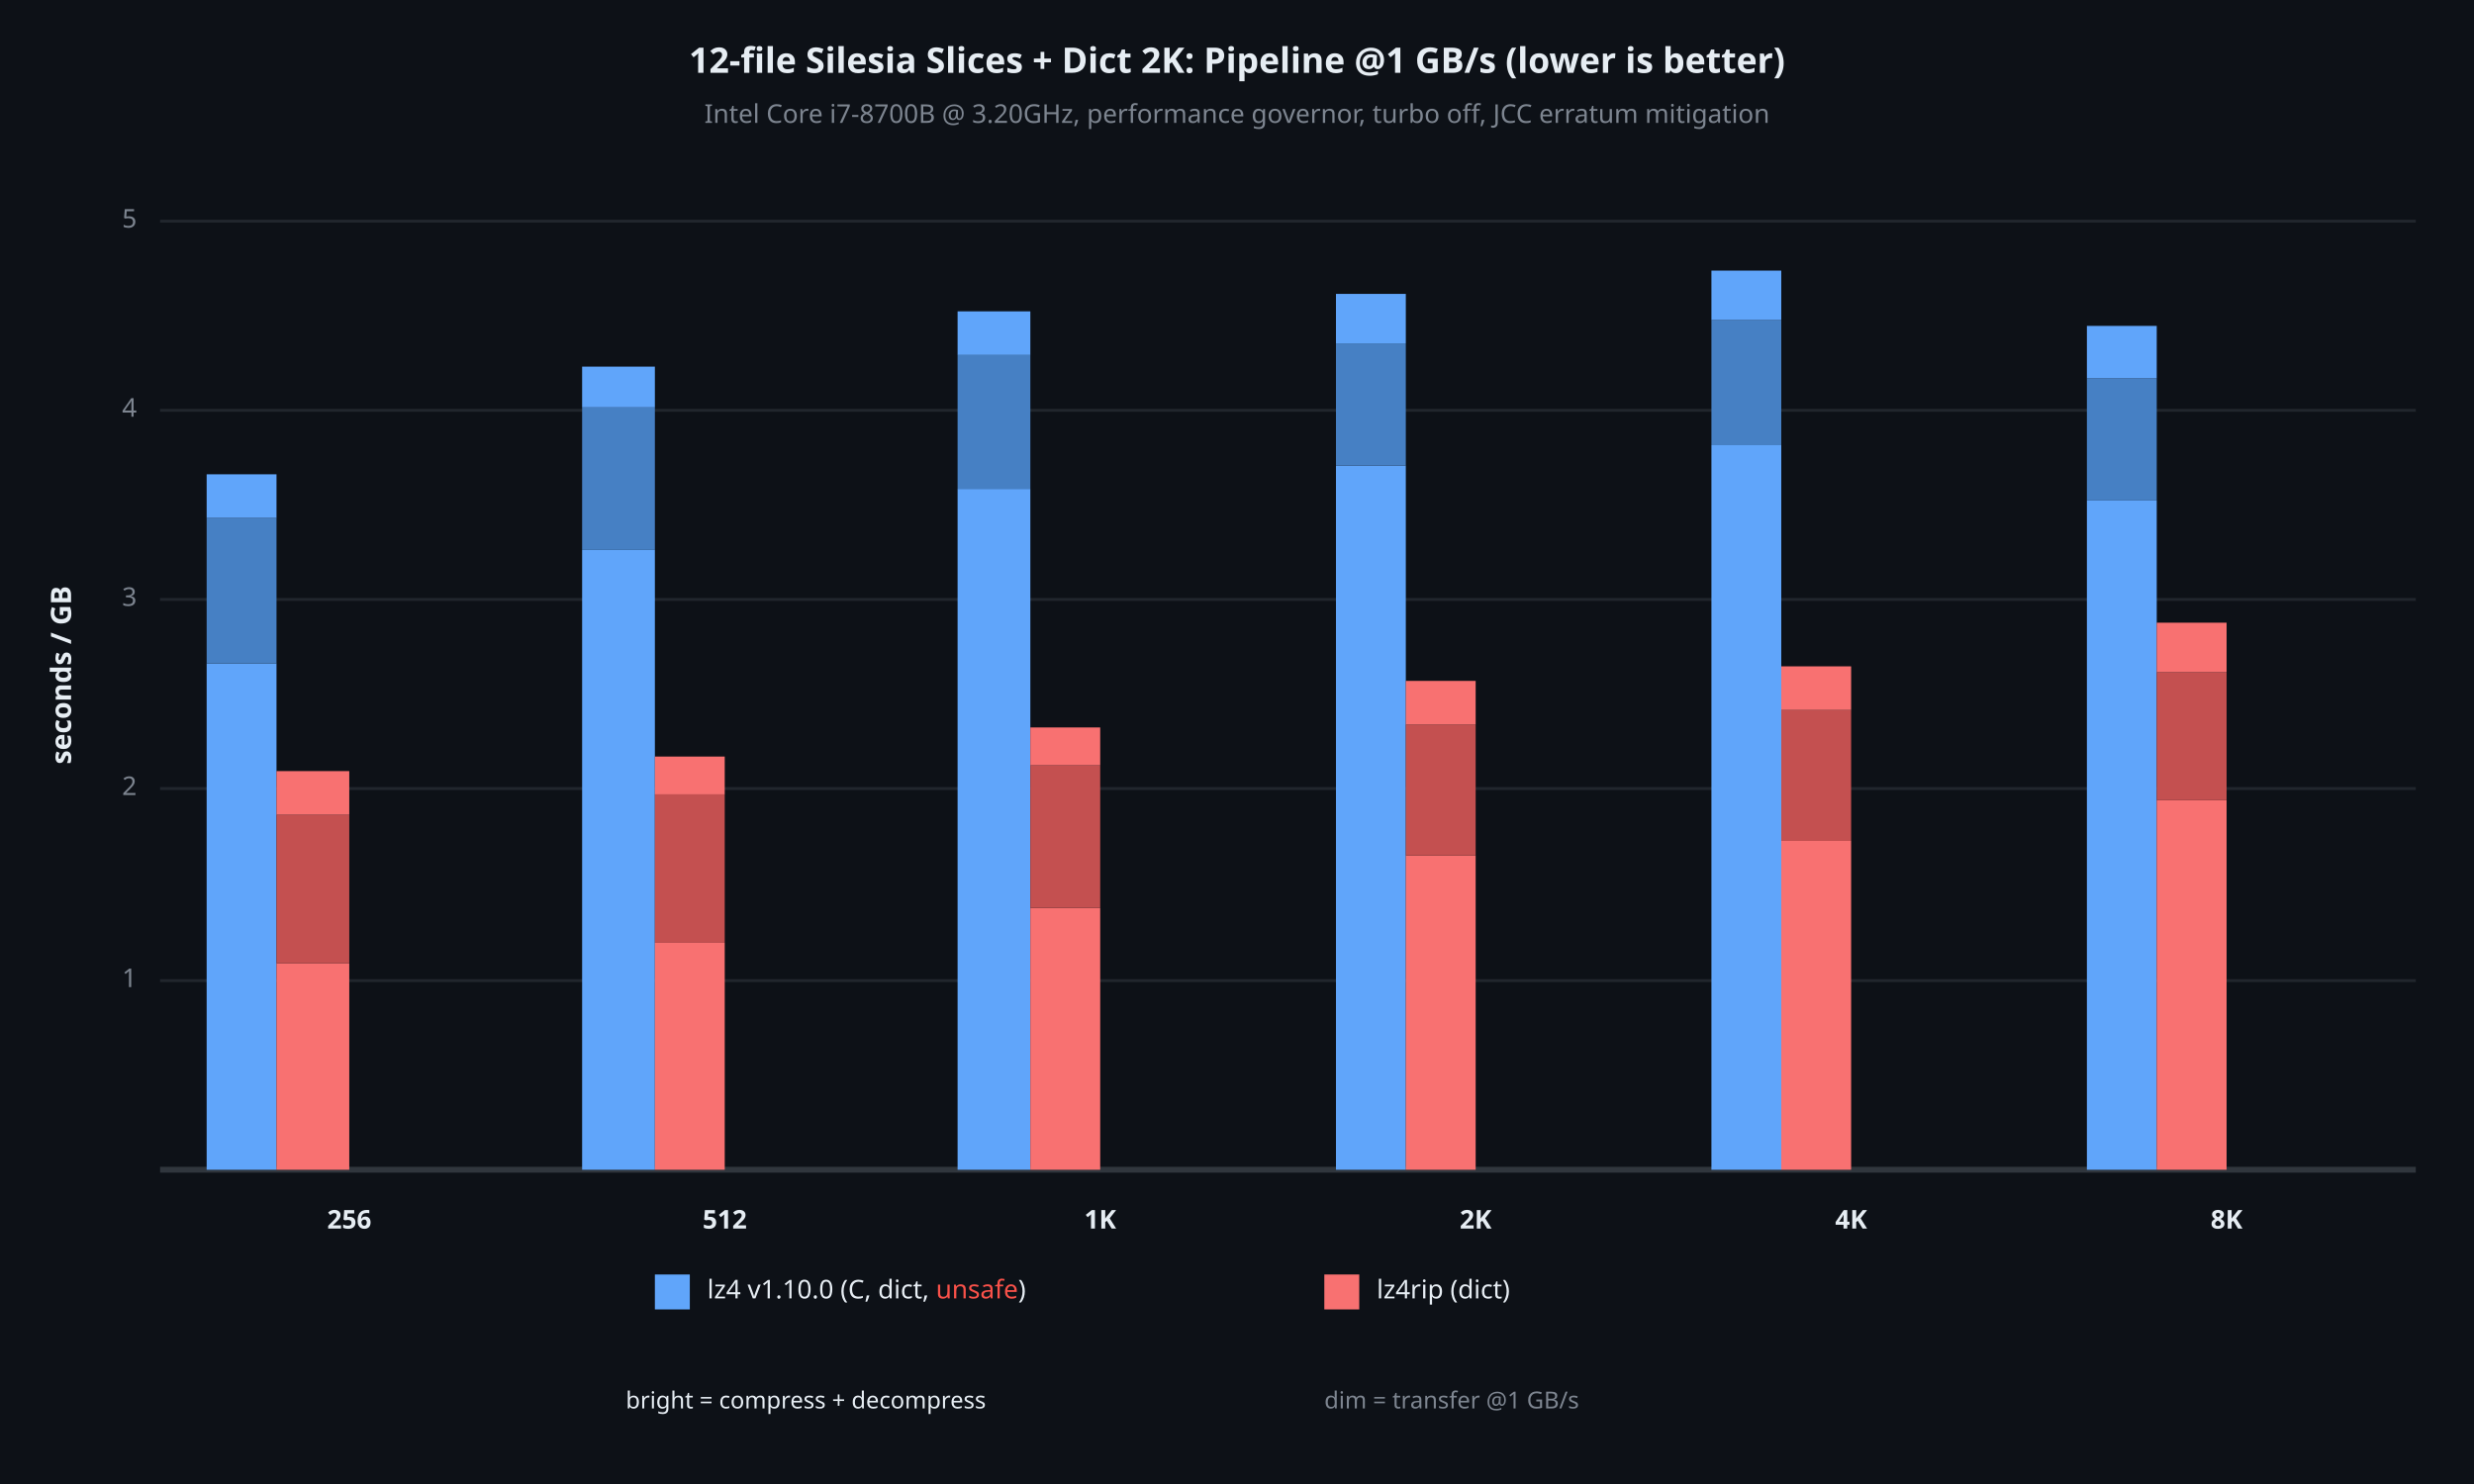
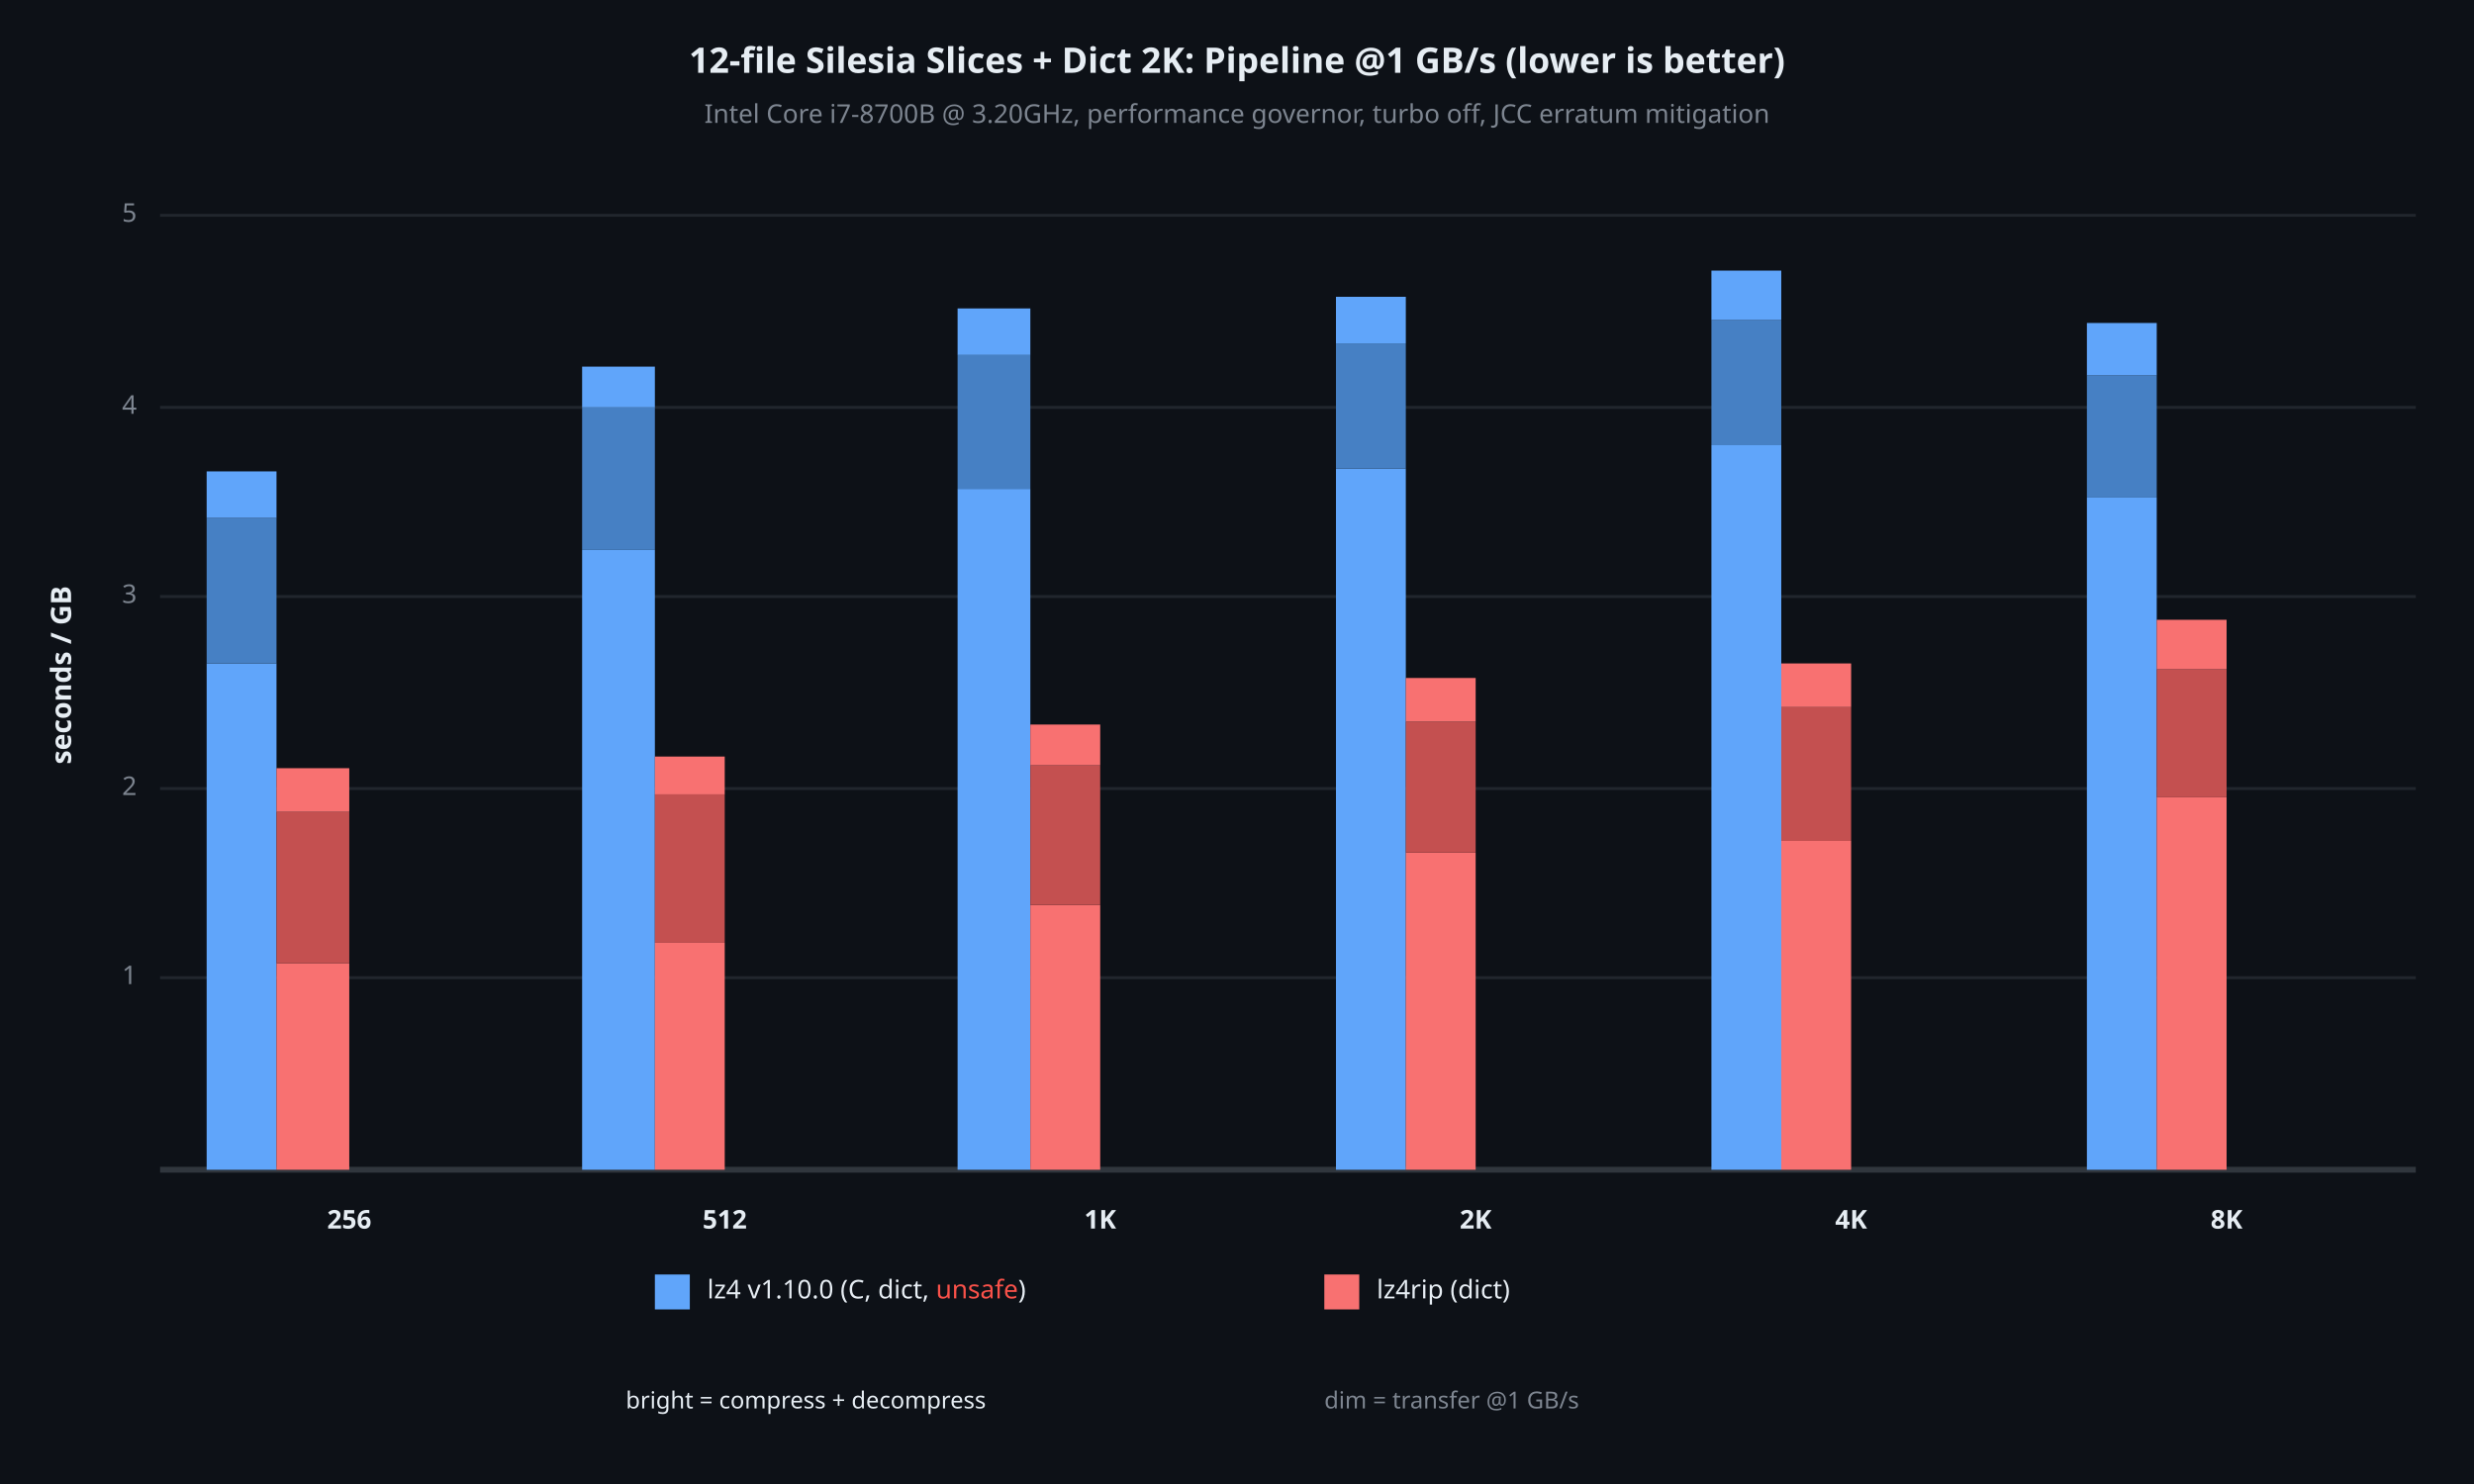
<svg xmlns="http://www.w3.org/2000/svg" viewBox="0 0 850 510" font-family="system-ui, -apple-system, sans-serif">
  <rect x="0" y="0" width="850" height="510" opacity="1" fill="#0D1117" stroke="none" />
  <text x="425" y="22" dy="0.5ex" text-anchor="middle" font-family="sans-serif" font-size="12.097" opacity="1" fill="#E6EDF3" font-weight="bold">
12-file Silesia Slices + Dict 2K: Pipeline @1 GB/s (lower is better)
</text>
  <text x="425" y="40" dy="0.5ex" text-anchor="middle" font-family="sans-serif" font-size="8.871" opacity="1" fill="#7D8590">
Intel Core i7-8700B @ 3.20GHz, performance governor, turbo off, JCC erratum mitigation
</text>
  <text x="22" y="232" dy="0.5ex" text-anchor="middle" font-family="sans-serif" font-size="9.677" opacity="1" fill="#E6EDF3" font-weight="bold" transform="rotate(270, 22, 232)">
seconds / GB
</text>
-   <polyline fill="none" opacity="1" stroke="#21262D" stroke-width="1" points="55,337 830,337 " />
-   <text x="47" y="337" dy="0.5ex" text-anchor="end" font-family="sans-serif" font-size="8.871" opacity="1" fill="#7D8590">
+   <polyline fill="none" opacity="1" stroke="#21262D" stroke-width="1" points="55,336 830,336 " />
+   <text x="47" y="336" dy="0.5ex" text-anchor="end" font-family="sans-serif" font-size="8.871" opacity="1" fill="#7D8590">
1
</text>
  <polyline fill="none" opacity="1" stroke="#21262D" stroke-width="1" points="55,271 830,271 " />
  <text x="47" y="271" dy="0.5ex" text-anchor="end" font-family="sans-serif" font-size="8.871" opacity="1" fill="#7D8590">
2
</text>
-   <polyline fill="none" opacity="1" stroke="#21262D" stroke-width="1" points="55,206 830,206 " />
-   <text x="47" y="206" dy="0.5ex" text-anchor="end" font-family="sans-serif" font-size="8.871" opacity="1" fill="#7D8590">
+   <polyline fill="none" opacity="1" stroke="#21262D" stroke-width="1" points="55,205 830,205 " />
+   <text x="47" y="205" dy="0.5ex" text-anchor="end" font-family="sans-serif" font-size="8.871" opacity="1" fill="#7D8590">
3
</text>
-   <polyline fill="none" opacity="1" stroke="#21262D" stroke-width="1" points="55,141 830,141 " />
-   <text x="47" y="141" dy="0.5ex" text-anchor="end" font-family="sans-serif" font-size="8.871" opacity="1" fill="#7D8590">
+   <polyline fill="none" opacity="1" stroke="#21262D" stroke-width="1" points="55,140 830,140 " />
+   <text x="47" y="140" dy="0.5ex" text-anchor="end" font-family="sans-serif" font-size="8.871" opacity="1" fill="#7D8590">
4
</text>
-   <polyline fill="none" opacity="1" stroke="#21262D" stroke-width="1" points="55,76 830,76 " />
-   <text x="47" y="76" dy="0.5ex" text-anchor="end" font-family="sans-serif" font-size="8.871" opacity="1" fill="#7D8590">
+   <polyline fill="none" opacity="1" stroke="#21262D" stroke-width="1" points="55,74 830,74 " />
+   <text x="47" y="74" dy="0.5ex" text-anchor="end" font-family="sans-serif" font-size="8.871" opacity="1" fill="#7D8590">
5
</text>
  <polyline fill="none" opacity="1" stroke="#30363D" stroke-width="2" points="55,402 830,402 " />
  <rect x="71" y="228" width="24" height="174" opacity="1" fill="#60A5FA" stroke="none" />
  <rect x="71" y="178" width="24" height="50" opacity="1" fill="#4680C4" stroke="none" />
-   <rect x="71" y="163" width="24" height="15" opacity="1" fill="#60A5FA" stroke="none" />
+   <rect x="71" y="162" width="24" height="16" opacity="1" fill="#60A5FA" stroke="none" />
  <rect x="95" y="331" width="25" height="71" opacity="1" fill="#F87171" stroke="none" />
-   <rect x="95" y="280" width="25" height="51" opacity="1" fill="#C45050" stroke="none" />
-   <rect x="95" y="265" width="25" height="15" opacity="1" fill="#F87171" stroke="none" />
+   <rect x="95" y="279" width="25" height="52" opacity="1" fill="#C45050" stroke="none" />
+   <rect x="95" y="264" width="25" height="15" opacity="1" fill="#F87171" stroke="none" />
  <text x="120" y="420" dy="0.5ex" text-anchor="middle" font-family="sans-serif" font-size="8.871" opacity="1" fill="#E6EDF3" font-weight="bold">
256
</text>
  <rect x="200" y="189" width="25" height="213" opacity="1" fill="#60A5FA" stroke="none" />
  <rect x="200" y="140" width="25" height="49" opacity="1" fill="#4680C4" stroke="none" />
  <rect x="200" y="126" width="25" height="14" opacity="1" fill="#60A5FA" stroke="none" />
  <rect x="225" y="324" width="24" height="78" opacity="1" fill="#F87171" stroke="none" />
  <rect x="225" y="273" width="24" height="51" opacity="1" fill="#C45050" stroke="none" />
  <rect x="225" y="260" width="24" height="13" opacity="1" fill="#F87171" stroke="none" />
  <text x="249" y="420" dy="0.5ex" text-anchor="middle" font-family="sans-serif" font-size="8.871" opacity="1" fill="#E6EDF3" font-weight="bold">
512
</text>
  <rect x="329" y="168" width="25" height="234" opacity="1" fill="#60A5FA" stroke="none" />
  <rect x="329" y="122" width="25" height="46" opacity="1" fill="#4680C4" stroke="none" />
-   <rect x="329" y="107" width="25" height="15" opacity="1" fill="#60A5FA" stroke="none" />
-   <rect x="354" y="312" width="24" height="90" opacity="1" fill="#F87171" stroke="none" />
-   <rect x="354" y="263" width="24" height="49" opacity="1" fill="#C45050" stroke="none" />
-   <rect x="354" y="250" width="24" height="13" opacity="1" fill="#F87171" stroke="none" />
+   <rect x="329" y="106" width="25" height="16" opacity="1" fill="#60A5FA" stroke="none" />
+   <rect x="354" y="311" width="24" height="91" opacity="1" fill="#F87171" stroke="none" />
+   <rect x="354" y="263" width="24" height="48" opacity="1" fill="#C45050" stroke="none" />
+   <rect x="354" y="249" width="24" height="14" opacity="1" fill="#F87171" stroke="none" />
  <text x="378" y="420" dy="0.5ex" text-anchor="middle" font-family="sans-serif" font-size="8.871" opacity="1" fill="#E6EDF3" font-weight="bold">
1K
</text>
-   <rect x="459" y="160" width="24" height="242" opacity="1" fill="#60A5FA" stroke="none" />
-   <rect x="459" y="118" width="24" height="42" opacity="1" fill="#4680C4" stroke="none" />
-   <rect x="459" y="101" width="24" height="17" opacity="1" fill="#60A5FA" stroke="none" />
-   <rect x="483" y="294" width="24" height="108" opacity="1" fill="#F87171" stroke="none" />
-   <rect x="483" y="249" width="24" height="45" opacity="1" fill="#C45050" stroke="none" />
-   <rect x="483" y="234" width="24" height="15" opacity="1" fill="#F87171" stroke="none" />
+   <rect x="459" y="161" width="24" height="241" opacity="1" fill="#60A5FA" stroke="none" />
+   <rect x="459" y="118" width="24" height="43" opacity="1" fill="#4680C4" stroke="none" />
+   <rect x="459" y="102" width="24" height="16" opacity="1" fill="#60A5FA" stroke="none" />
+   <rect x="483" y="293" width="24" height="109" opacity="1" fill="#F87171" stroke="none" />
+   <rect x="483" y="248" width="24" height="45" opacity="1" fill="#C45050" stroke="none" />
+   <rect x="483" y="233" width="24" height="15" opacity="1" fill="#F87171" stroke="none" />
  <text x="507" y="420" dy="0.5ex" text-anchor="middle" font-family="sans-serif" font-size="8.871" opacity="1" fill="#E6EDF3" font-weight="bold">
2K
</text>
  <rect x="588" y="153" width="24" height="249" opacity="1" fill="#60A5FA" stroke="none" />
  <rect x="588" y="110" width="24" height="43" opacity="1" fill="#4680C4" stroke="none" />
  <rect x="588" y="93" width="24" height="17" opacity="1" fill="#60A5FA" stroke="none" />
  <rect x="612" y="289" width="24" height="113" opacity="1" fill="#F87171" stroke="none" />
-   <rect x="612" y="244" width="24" height="45" opacity="1" fill="#C45050" stroke="none" />
-   <rect x="612" y="229" width="24" height="15" opacity="1" fill="#F87171" stroke="none" />
+   <rect x="612" y="243" width="24" height="46" opacity="1" fill="#C45050" stroke="none" />
+   <rect x="612" y="228" width="24" height="15" opacity="1" fill="#F87171" stroke="none" />
  <text x="636" y="420" dy="0.5ex" text-anchor="middle" font-family="sans-serif" font-size="8.871" opacity="1" fill="#E6EDF3" font-weight="bold">
4K
</text>
-   <rect x="717" y="172" width="24" height="230" opacity="1" fill="#60A5FA" stroke="none" />
-   <rect x="717" y="130" width="24" height="42" opacity="1" fill="#4680C4" stroke="none" />
-   <rect x="717" y="112" width="24" height="18" opacity="1" fill="#60A5FA" stroke="none" />
-   <rect x="741" y="275" width="24" height="127" opacity="1" fill="#F87171" stroke="none" />
-   <rect x="741" y="231" width="24" height="44" opacity="1" fill="#C45050" stroke="none" />
-   <rect x="741" y="214" width="24" height="17" opacity="1" fill="#F87171" stroke="none" />
+   <rect x="717" y="171" width="24" height="231" opacity="1" fill="#60A5FA" stroke="none" />
+   <rect x="717" y="129" width="24" height="42" opacity="1" fill="#4680C4" stroke="none" />
+   <rect x="717" y="111" width="24" height="18" opacity="1" fill="#60A5FA" stroke="none" />
+   <rect x="741" y="274" width="24" height="128" opacity="1" fill="#F87171" stroke="none" />
+   <rect x="741" y="230" width="24" height="44" opacity="1" fill="#C45050" stroke="none" />
+   <rect x="741" y="213" width="24" height="17" opacity="1" fill="#F87171" stroke="none" />
  <text x="765" y="420" dy="0.5ex" text-anchor="middle" font-family="sans-serif" font-size="8.871" opacity="1" fill="#E6EDF3" font-weight="bold">
8K
</text>
  <rect x="225" y="438" width="12" height="12" opacity="1" fill="#60A5FA" stroke="none" />
  <text x="243" y="444" dy="0.5ex" text-anchor="start" font-family="sans-serif" font-size="8.871" opacity="1" fill="#E6EDF3">
lz4 v1.10.0 (C, dict, <tspan fill="#F85149">unsafe</tspan>)
</text>
  <rect x="455" y="438" width="12" height="12" opacity="1" fill="#F87171" stroke="none" />
  <text x="473" y="444" dy="0.5ex" text-anchor="start" font-family="sans-serif" font-size="8.871" opacity="1" fill="#E6EDF3">
lz4rip (dict)
</text>
  <text x="215" y="482" dy="0.5ex" text-anchor="start" font-family="sans-serif" font-size="8.065" opacity="1" fill="#E6EDF3">
bright = compress + decompress
</text>
  <text x="455" y="482" dy="0.5ex" text-anchor="start" font-family="sans-serif" font-size="8.065" opacity="1" fill="#7D8590">
dim = transfer @1 GB/s
</text>
</svg>
